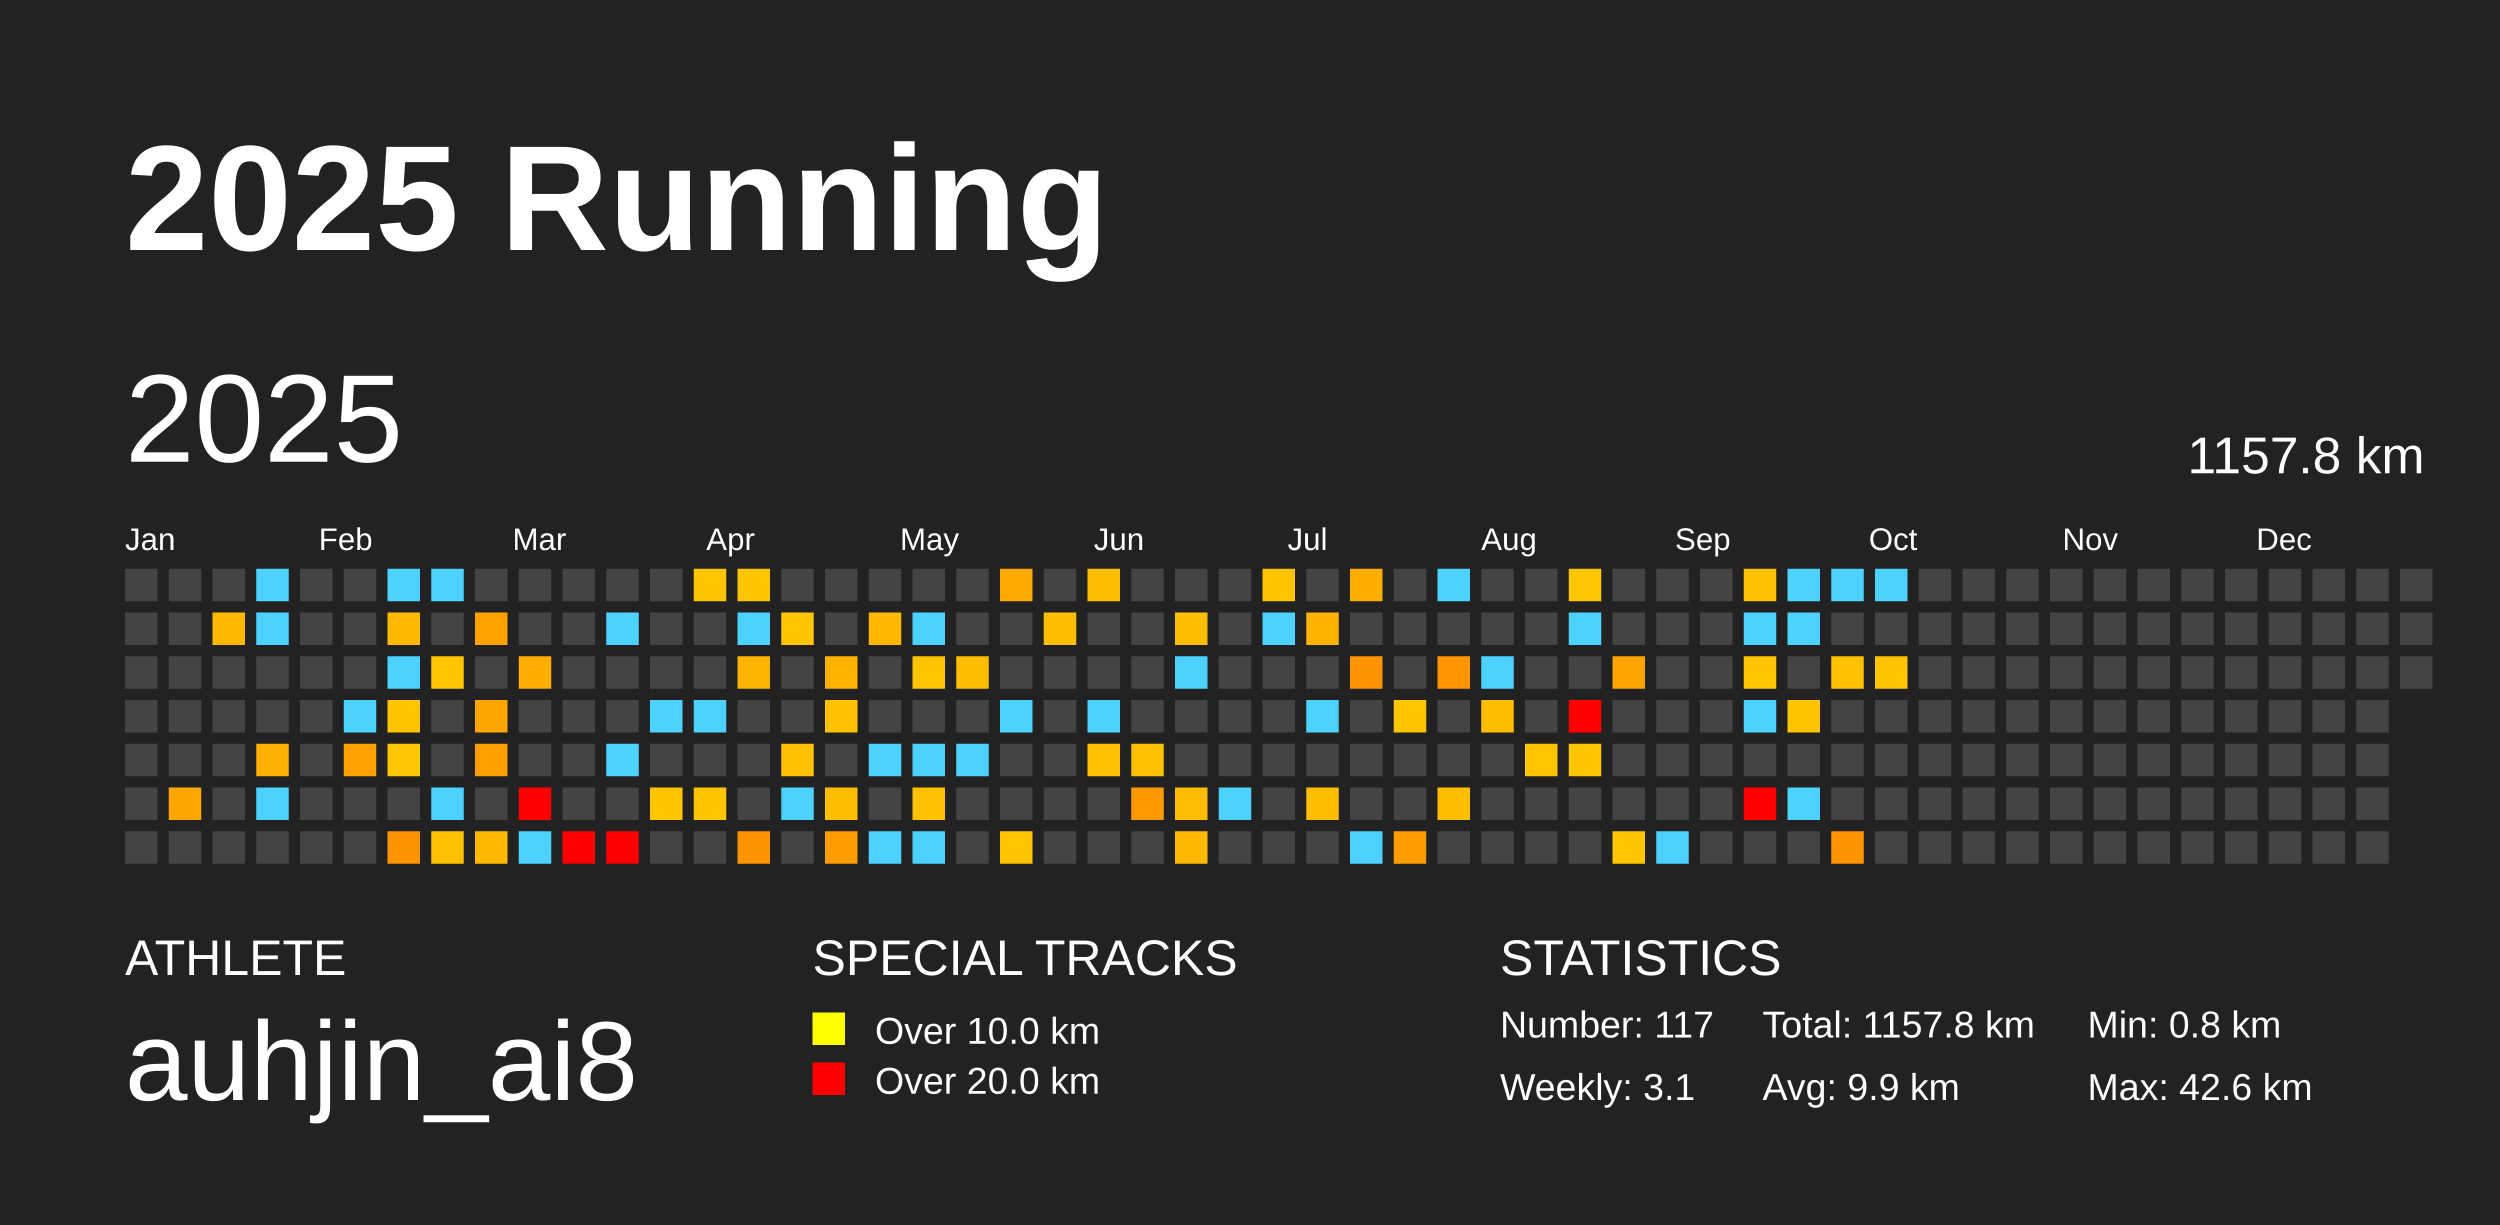
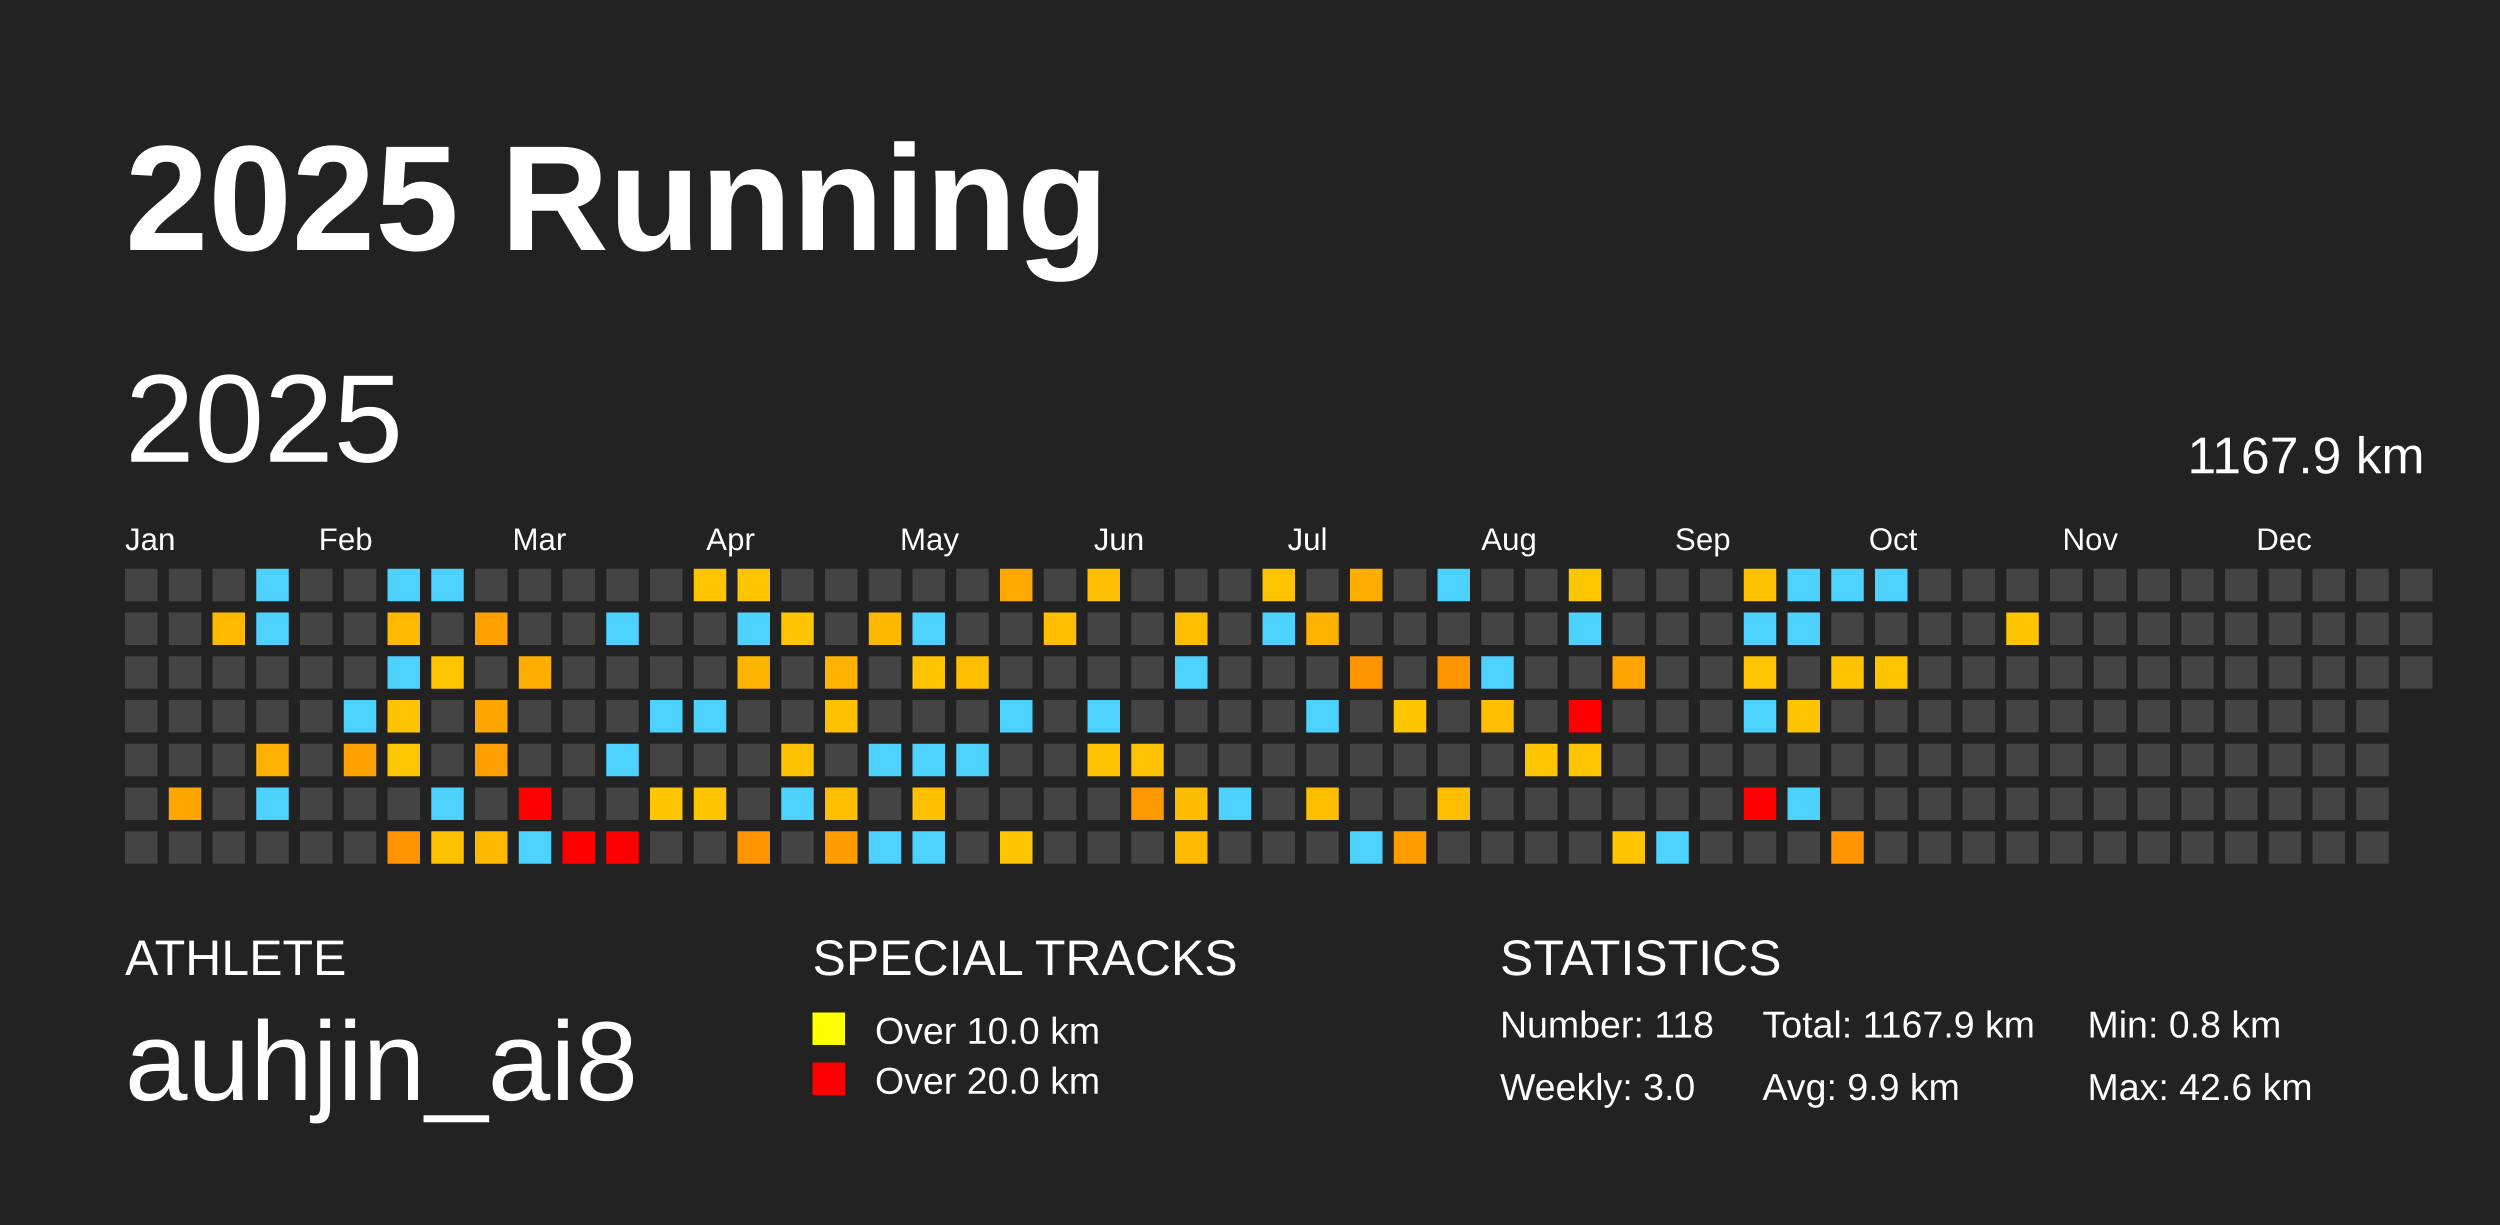
<svg xmlns="http://www.w3.org/2000/svg" baseProfile="full" height="98mm" version="1.1" viewBox="0,0,200,98" width="200mm">
  <defs />
  <rect fill="#222222" height="98" width="200" x="0" y="0" />
  <text fill="#FFFFFF" style="font-size:12px; font-family:Arial; font-weight:bold;" x="10" y="20">2025 Running</text>
  <text fill="#FFFFFF" style="font-size:4px; font-family:Arial" x="10" y="78">ATHLETE</text>
  <text fill="#FFFFFF" style="font-size:9px; font-family:Arial" x="10" y="88">auhjin_ai8</text>
  <text fill="#FFFFFF" style="font-size:4px; font-family:Arial" x="65" y="78">SPECIAL TRACKS</text>
  <rect fill="yellow" height="2.6" width="2.6" x="65" y="81" />
  <text fill="#FFFFFF" style="font-size:3px; font-family:Arial" x="70" y="83.5">Over 10.0 km</text>
  <rect fill="red" height="2.6" width="2.6" x="65" y="85" />
  <text fill="#FFFFFF" style="font-size:3px; font-family:Arial" x="70" y="87.5">Over 20.0 km</text>
  <text fill="#FFFFFF" style="font-size:4px; font-family:Arial" x="120" y="78">STATISTICS</text>
-   <text fill="#FFFFFF" style="font-size:3px; font-family:Arial" x="120" y="83">Number: 117</text>
-   <text fill="#FFFFFF" style="font-size:3px; font-family:Arial" x="120" y="88">Weekly: 3.1</text>
-   <text fill="#FFFFFF" style="font-size:3px; font-family:Arial" x="141" y="83">Total: 1157.8 km</text>
+   <text fill="#FFFFFF" style="font-size:3px; font-family:Arial" x="120" y="83">Number: 118</text>
+   <text fill="#FFFFFF" style="font-size:3px; font-family:Arial" x="120" y="88">Weekly: 3.0</text>
+   <text fill="#FFFFFF" style="font-size:3px; font-family:Arial" x="141" y="83">Total: 1167.9 km</text>
  <text fill="#FFFFFF" style="font-size:3px; font-family:Arial" x="141" y="88">Avg: 9.9 km</text>
  <text fill="#FFFFFF" style="font-size:3px; font-family:Arial" x="167" y="83">Min: 0.8 km</text>
  <text fill="#FFFFFF" style="font-size:3px; font-family:Arial" x="167" y="88">Max: 42.6 km</text>
  <text dominant-baseline="hanging" fill="#FFFFFF" style="font-size:10.0px; font-family:Arial;" x="10" y="30">2025</text>
-   <text dominant-baseline="hanging" fill="#FFFFFF" style="font-size:4.125px; font-family:Arial;" x="175" y="35">1157.8 km</text>
+   <text dominant-baseline="hanging" fill="#FFFFFF" style="font-size:4.125px; font-family:Arial;" x="175" y="35">1167.9 km</text>
  <text fill="#FFFFFF" style="font-size:2.5px; font-family:Arial" x="10.0" y="44">Jan</text>
  <text fill="#FFFFFF" style="font-size:2.5px; font-family:Arial" x="25.5" y="44">Feb</text>
  <text fill="#FFFFFF" style="font-size:2.5px; font-family:Arial" x="41.0" y="44">Mar</text>
  <text fill="#FFFFFF" style="font-size:2.5px; font-family:Arial" x="56.5" y="44">Apr</text>
  <text fill="#FFFFFF" style="font-size:2.5px; font-family:Arial" x="72.0" y="44">May</text>
  <text fill="#FFFFFF" style="font-size:2.5px; font-family:Arial" x="87.5" y="44">Jun</text>
  <text fill="#FFFFFF" style="font-size:2.5px; font-family:Arial" x="103.0" y="44">Jul</text>
  <text fill="#FFFFFF" style="font-size:2.5px; font-family:Arial" x="118.5" y="44">Aug</text>
  <text fill="#FFFFFF" style="font-size:2.5px; font-family:Arial" x="134.0" y="44">Sep</text>
  <text fill="#FFFFFF" style="font-size:2.5px; font-family:Arial" x="149.5" y="44">Oct</text>
  <text fill="#FFFFFF" style="font-size:2.5px; font-family:Arial" x="165.0" y="44">Nov</text>
  <text fill="#FFFFFF" style="font-size:2.5px; font-family:Arial" x="180.5" y="44">Dec</text>
  <rect fill="#444444" height="2.6" width="2.6" x="10.0" y="45.5" />
  <rect fill="#444444" height="2.6" width="2.6" x="10.0" y="49.0" />
  <rect fill="#444444" height="2.6" width="2.6" x="10.0" y="52.5" />
  <rect fill="#444444" height="2.6" width="2.6" x="10.0" y="56.0" />
  <rect fill="#444444" height="2.6" width="2.6" x="10.0" y="59.5" />
  <rect fill="#444444" height="2.6" width="2.6" x="10.0" y="63.0" />
  <rect fill="#444444" height="2.6" width="2.6" x="10.0" y="66.5" />
  <rect fill="#444444" height="2.6" width="2.6" x="13.5" y="45.5" />
  <rect fill="#444444" height="2.6" width="2.6" x="13.5" y="49.0" />
  <rect fill="#444444" height="2.6" width="2.6" x="13.5" y="52.5" />
  <rect fill="#444444" height="2.6" width="2.6" x="13.5" y="56.0" />
  <rect fill="#444444" height="2.6" width="2.6" x="13.5" y="59.5" />
  <rect fill="#ffa600" height="2.6" width="2.6" x="13.5" y="63.0" />
  <rect fill="#444444" height="2.6" width="2.6" x="13.5" y="66.5" />
  <rect fill="#444444" height="2.6" width="2.6" x="17.0" y="45.5" />
  <rect fill="#ffba00" height="2.6" width="2.6" x="17.0" y="49.0" />
  <rect fill="#444444" height="2.6" width="2.6" x="17.0" y="52.5" />
  <rect fill="#444444" height="2.6" width="2.6" x="17.0" y="56.0" />
  <rect fill="#444444" height="2.6" width="2.6" x="17.0" y="59.5" />
  <rect fill="#444444" height="2.6" width="2.6" x="17.0" y="63.0" />
  <rect fill="#444444" height="2.6" width="2.6" x="17.0" y="66.5" />
  <rect fill="#4dd2ff" height="2.6" width="2.6" x="20.5" y="45.5" />
  <rect fill="#4dd2ff" height="2.6" width="2.6" x="20.5" y="49.0" />
  <rect fill="#444444" height="2.6" width="2.6" x="20.5" y="52.5" />
  <rect fill="#444444" height="2.6" width="2.6" x="20.5" y="56.0" />
  <rect fill="#ffb000" height="2.6" width="2.6" x="20.5" y="59.5" />
  <rect fill="#4dd2ff" height="2.6" width="2.6" x="20.5" y="63.0" />
  <rect fill="#444444" height="2.6" width="2.6" x="20.5" y="66.5" />
  <rect fill="#444444" height="2.6" width="2.6" x="24.0" y="45.5" />
  <rect fill="#444444" height="2.6" width="2.6" x="24.0" y="49.0" />
  <rect fill="#444444" height="2.6" width="2.6" x="24.0" y="52.5" />
  <rect fill="#444444" height="2.6" width="2.6" x="24.0" y="56.0" />
  <rect fill="#444444" height="2.6" width="2.6" x="24.0" y="59.5" />
  <rect fill="#444444" height="2.6" width="2.6" x="24.0" y="63.0" />
  <rect fill="#444444" height="2.6" width="2.6" x="24.0" y="66.5" />
  <rect fill="#444444" height="2.6" width="2.6" x="27.5" y="45.5" />
  <rect fill="#444444" height="2.6" width="2.6" x="27.5" y="49.0" />
  <rect fill="#444444" height="2.6" width="2.6" x="27.5" y="52.5" />
  <rect fill="#4dd2ff" height="2.6" width="2.6" x="27.5" y="56.0" />
  <rect fill="#ffa100" height="2.6" width="2.6" x="27.5" y="59.5" />
  <rect fill="#444444" height="2.6" width="2.6" x="27.5" y="63.0" />
  <rect fill="#444444" height="2.6" width="2.6" x="27.5" y="66.5" />
  <rect fill="#4dd2ff" height="2.6" width="2.6" x="31.0" y="45.5" />
  <rect fill="#ffb900" height="2.6" width="2.6" x="31.0" y="49.0" />
  <rect fill="#4dd2ff" height="2.6" width="2.6" x="31.0" y="52.5" />
  <rect fill="#ffc400" height="2.6" width="2.6" x="31.0" y="56.0" />
  <rect fill="#ffc700" height="2.6" width="2.6" x="31.0" y="59.5" />
  <rect fill="#444444" height="2.6" width="2.6" x="31.0" y="63.0" />
  <rect fill="#ff9300" height="2.6" width="2.6" x="31.0" y="66.5" />
  <rect fill="#4dd2ff" height="2.6" width="2.6" x="34.5" y="45.5" />
  <rect fill="#444444" height="2.6" width="2.6" x="34.5" y="49.0" />
  <rect fill="#ffc600" height="2.6" width="2.6" x="34.5" y="52.5" />
  <rect fill="#444444" height="2.6" width="2.6" x="34.5" y="56.0" />
  <rect fill="#444444" height="2.6" width="2.6" x="34.5" y="59.5" />
  <rect fill="#4dd2ff" height="2.6" width="2.6" x="34.5" y="63.0" />
  <rect fill="#ffc000" height="2.6" width="2.6" x="34.5" y="66.5" />
  <rect fill="#444444" height="2.6" width="2.6" x="38.0" y="45.5" />
  <rect fill="#ffa200" height="2.6" width="2.6" x="38.0" y="49.0" />
  <rect fill="#444444" height="2.6" width="2.6" x="38.0" y="52.5" />
  <rect fill="#ffa600" height="2.6" width="2.6" x="38.0" y="56.0" />
  <rect fill="#ffa000" height="2.6" width="2.6" x="38.0" y="59.5" />
  <rect fill="#444444" height="2.6" width="2.6" x="38.0" y="63.0" />
  <rect fill="#ffba00" height="2.6" width="2.6" x="38.0" y="66.5" />
  <rect fill="#444444" height="2.6" width="2.6" x="41.5" y="45.5" />
  <rect fill="#444444" height="2.6" width="2.6" x="41.5" y="49.0" />
  <rect fill="#ffad00" height="2.6" width="2.6" x="41.5" y="52.5" />
  <rect fill="#444444" height="2.6" width="2.6" x="41.5" y="56.0" />
  <rect fill="#444444" height="2.6" width="2.6" x="41.5" y="59.5" />
  <rect fill="red" height="2.6" width="2.6" x="41.5" y="63.0" />
  <rect fill="#4dd2ff" height="2.6" width="2.6" x="41.5" y="66.5" />
  <rect fill="#444444" height="2.6" width="2.6" x="45.0" y="45.5" />
  <rect fill="#444444" height="2.6" width="2.6" x="45.0" y="49.0" />
  <rect fill="#444444" height="2.6" width="2.6" x="45.0" y="52.5" />
  <rect fill="#444444" height="2.6" width="2.6" x="45.0" y="56.0" />
  <rect fill="#444444" height="2.6" width="2.6" x="45.0" y="59.5" />
  <rect fill="#444444" height="2.6" width="2.6" x="45.0" y="63.0" />
  <rect fill="red" height="2.6" width="2.6" x="45.0" y="66.5" />
  <rect fill="#444444" height="2.6" width="2.6" x="48.5" y="45.5" />
  <rect fill="#4dd2ff" height="2.6" width="2.6" x="48.5" y="49.0" />
  <rect fill="#444444" height="2.6" width="2.6" x="48.5" y="52.5" />
  <rect fill="#444444" height="2.6" width="2.6" x="48.5" y="56.0" />
  <rect fill="#4dd2ff" height="2.6" width="2.6" x="48.5" y="59.5" />
  <rect fill="#444444" height="2.6" width="2.6" x="48.5" y="63.0" />
  <rect fill="red" height="2.6" width="2.6" x="48.5" y="66.5" />
  <rect fill="#444444" height="2.6" width="2.6" x="52.0" y="45.5" />
  <rect fill="#444444" height="2.6" width="2.6" x="52.0" y="49.0" />
  <rect fill="#444444" height="2.6" width="2.6" x="52.0" y="52.5" />
  <rect fill="#4dd2ff" height="2.6" width="2.6" x="52.0" y="56.0" />
  <rect fill="#444444" height="2.6" width="2.6" x="52.0" y="59.5" />
  <rect fill="#ffc600" height="2.6" width="2.6" x="52.0" y="63.0" />
  <rect fill="#444444" height="2.6" width="2.6" x="52.0" y="66.5" />
  <rect fill="#ffc600" height="2.6" width="2.6" x="55.5" y="45.5" />
  <rect fill="#444444" height="2.6" width="2.6" x="55.5" y="49.0" />
  <rect fill="#444444" height="2.6" width="2.6" x="55.5" y="52.5" />
  <rect fill="#4dd2ff" height="2.6" width="2.6" x="55.5" y="56.0" />
  <rect fill="#444444" height="2.6" width="2.6" x="55.5" y="59.5" />
  <rect fill="#ffc600" height="2.6" width="2.6" x="55.5" y="63.0" />
  <rect fill="#444444" height="2.6" width="2.6" x="55.5" y="66.5" />
  <rect fill="#ffc500" height="2.6" width="2.6" x="59.0" y="45.5" />
  <rect fill="#4dd2ff" height="2.6" width="2.6" x="59.0" y="49.0" />
  <rect fill="#ffb400" height="2.6" width="2.6" x="59.0" y="52.5" />
  <rect fill="#444444" height="2.6" width="2.6" x="59.0" y="56.0" />
  <rect fill="#444444" height="2.6" width="2.6" x="59.0" y="59.5" />
  <rect fill="#444444" height="2.6" width="2.6" x="59.0" y="63.0" />
  <rect fill="#ff9300" height="2.6" width="2.6" x="59.0" y="66.5" />
  <rect fill="#444444" height="2.6" width="2.6" x="62.5" y="45.5" />
  <rect fill="#ffc500" height="2.6" width="2.6" x="62.5" y="49.0" />
  <rect fill="#444444" height="2.6" width="2.6" x="62.5" y="52.5" />
  <rect fill="#444444" height="2.6" width="2.6" x="62.5" y="56.0" />
  <rect fill="#ffc100" height="2.6" width="2.6" x="62.5" y="59.5" />
  <rect fill="#4dd2ff" height="2.6" width="2.6" x="62.5" y="63.0" />
  <rect fill="#444444" height="2.6" width="2.6" x="62.5" y="66.5" />
  <rect fill="#444444" height="2.6" width="2.6" x="66.0" y="45.5" />
  <rect fill="#444444" height="2.6" width="2.6" x="66.0" y="49.0" />
  <rect fill="#ffb200" height="2.6" width="2.6" x="66.0" y="52.5" />
  <rect fill="#ffc100" height="2.6" width="2.6" x="66.0" y="56.0" />
  <rect fill="#444444" height="2.6" width="2.6" x="66.0" y="59.5" />
  <rect fill="#ffbe00" height="2.6" width="2.6" x="66.0" y="63.0" />
  <rect fill="#ff9c00" height="2.6" width="2.6" x="66.0" y="66.5" />
  <rect fill="#444444" height="2.6" width="2.6" x="69.5" y="45.5" />
  <rect fill="#ffb800" height="2.6" width="2.6" x="69.5" y="49.0" />
  <rect fill="#444444" height="2.6" width="2.6" x="69.5" y="52.5" />
  <rect fill="#444444" height="2.6" width="2.6" x="69.5" y="56.0" />
  <rect fill="#4dd2ff" height="2.6" width="2.6" x="69.5" y="59.5" />
  <rect fill="#444444" height="2.6" width="2.6" x="69.5" y="63.0" />
  <rect fill="#4dd2ff" height="2.6" width="2.6" x="69.5" y="66.5" />
  <rect fill="#444444" height="2.6" width="2.6" x="73.0" y="45.5" />
  <rect fill="#4dd2ff" height="2.6" width="2.6" x="73.0" y="49.0" />
  <rect fill="#ffc400" height="2.6" width="2.6" x="73.0" y="52.5" />
  <rect fill="#444444" height="2.6" width="2.6" x="73.0" y="56.0" />
  <rect fill="#4dd2ff" height="2.6" width="2.6" x="73.0" y="59.5" />
  <rect fill="#ffc000" height="2.6" width="2.6" x="73.0" y="63.0" />
  <rect fill="#4dd2ff" height="2.6" width="2.6" x="73.0" y="66.5" />
  <rect fill="#444444" height="2.6" width="2.6" x="76.5" y="45.5" />
  <rect fill="#444444" height="2.6" width="2.6" x="76.5" y="49.0" />
  <rect fill="#ffbe00" height="2.6" width="2.6" x="76.5" y="52.5" />
  <rect fill="#444444" height="2.6" width="2.6" x="76.5" y="56.0" />
  <rect fill="#4dd2ff" height="2.6" width="2.6" x="76.5" y="59.5" />
  <rect fill="#444444" height="2.6" width="2.6" x="76.5" y="63.0" />
  <rect fill="#444444" height="2.6" width="2.6" x="76.5" y="66.5" />
  <rect fill="#ffa800" height="2.6" width="2.6" x="80.0" y="45.5" />
  <rect fill="#444444" height="2.6" width="2.6" x="80.0" y="49.0" />
  <rect fill="#444444" height="2.6" width="2.6" x="80.0" y="52.5" />
  <rect fill="#4dd2ff" height="2.6" width="2.6" x="80.0" y="56.0" />
  <rect fill="#444444" height="2.6" width="2.6" x="80.0" y="59.5" />
  <rect fill="#444444" height="2.6" width="2.6" x="80.0" y="63.0" />
  <rect fill="#ffc400" height="2.6" width="2.6" x="80.0" y="66.5" />
  <rect fill="#444444" height="2.6" width="2.6" x="83.5" y="45.5" />
  <rect fill="#ffbe00" height="2.6" width="2.6" x="83.5" y="49.0" />
  <rect fill="#444444" height="2.6" width="2.6" x="83.5" y="52.5" />
  <rect fill="#444444" height="2.6" width="2.6" x="83.5" y="56.0" />
  <rect fill="#444444" height="2.6" width="2.6" x="83.5" y="59.5" />
  <rect fill="#444444" height="2.6" width="2.6" x="83.5" y="63.0" />
  <rect fill="#444444" height="2.6" width="2.6" x="83.5" y="66.5" />
  <rect fill="#ffbf00" height="2.6" width="2.6" x="87.0" y="45.5" />
  <rect fill="#444444" height="2.6" width="2.6" x="87.0" y="49.0" />
  <rect fill="#444444" height="2.6" width="2.6" x="87.0" y="52.5" />
  <rect fill="#4dd2ff" height="2.6" width="2.6" x="87.0" y="56.0" />
  <rect fill="#ffc200" height="2.6" width="2.6" x="87.0" y="59.5" />
  <rect fill="#444444" height="2.6" width="2.6" x="87.0" y="63.0" />
  <rect fill="#444444" height="2.6" width="2.6" x="87.0" y="66.5" />
  <rect fill="#444444" height="2.6" width="2.6" x="90.5" y="45.5" />
  <rect fill="#444444" height="2.6" width="2.6" x="90.5" y="49.0" />
  <rect fill="#444444" height="2.6" width="2.6" x="90.5" y="52.5" />
  <rect fill="#444444" height="2.6" width="2.6" x="90.5" y="56.0" />
  <rect fill="#ffc200" height="2.6" width="2.6" x="90.5" y="59.5" />
  <rect fill="#ff9900" height="2.6" width="2.6" x="90.5" y="63.0" />
  <rect fill="#444444" height="2.6" width="2.6" x="90.5" y="66.5" />
  <rect fill="#444444" height="2.6" width="2.6" x="94.0" y="45.5" />
  <rect fill="#ffbf00" height="2.6" width="2.6" x="94.0" y="49.0" />
  <rect fill="#4dd2ff" height="2.6" width="2.6" x="94.0" y="52.5" />
  <rect fill="#444444" height="2.6" width="2.6" x="94.0" y="56.0" />
  <rect fill="#444444" height="2.6" width="2.6" x="94.0" y="59.5" />
  <rect fill="#ffbc00" height="2.6" width="2.6" x="94.0" y="63.0" />
  <rect fill="#ffb900" height="2.6" width="2.6" x="94.0" y="66.5" />
  <rect fill="#444444" height="2.6" width="2.6" x="97.5" y="45.5" />
  <rect fill="#444444" height="2.6" width="2.6" x="97.5" y="49.0" />
  <rect fill="#444444" height="2.6" width="2.6" x="97.5" y="52.5" />
  <rect fill="#444444" height="2.6" width="2.6" x="97.5" y="56.0" />
  <rect fill="#444444" height="2.6" width="2.6" x="97.5" y="59.5" />
  <rect fill="#4dd2ff" height="2.6" width="2.6" x="97.5" y="63.0" />
  <rect fill="#444444" height="2.6" width="2.6" x="97.5" y="66.5" />
  <rect fill="#ffc400" height="2.6" width="2.6" x="101.0" y="45.5" />
  <rect fill="#4dd2ff" height="2.6" width="2.6" x="101.0" y="49.0" />
  <rect fill="#444444" height="2.6" width="2.6" x="101.0" y="52.5" />
  <rect fill="#444444" height="2.6" width="2.6" x="101.0" y="56.0" />
  <rect fill="#444444" height="2.6" width="2.6" x="101.0" y="59.5" />
  <rect fill="#444444" height="2.6" width="2.6" x="101.0" y="63.0" />
  <rect fill="#444444" height="2.6" width="2.6" x="101.0" y="66.5" />
  <rect fill="#444444" height="2.6" width="2.6" x="104.5" y="45.5" />
  <rect fill="#ffb300" height="2.6" width="2.6" x="104.5" y="49.0" />
  <rect fill="#444444" height="2.6" width="2.6" x="104.5" y="52.5" />
  <rect fill="#4dd2ff" height="2.6" width="2.6" x="104.5" y="56.0" />
  <rect fill="#444444" height="2.6" width="2.6" x="104.5" y="59.5" />
  <rect fill="#ffbe00" height="2.6" width="2.6" x="104.5" y="63.0" />
  <rect fill="#444444" height="2.6" width="2.6" x="104.5" y="66.5" />
  <rect fill="#ffae00" height="2.6" width="2.6" x="108.0" y="45.5" />
  <rect fill="#444444" height="2.6" width="2.6" x="108.0" y="49.0" />
  <rect fill="#ff9400" height="2.6" width="2.6" x="108.0" y="52.5" />
  <rect fill="#444444" height="2.6" width="2.6" x="108.0" y="56.0" />
  <rect fill="#444444" height="2.6" width="2.6" x="108.0" y="59.5" />
  <rect fill="#444444" height="2.6" width="2.6" x="108.0" y="63.0" />
  <rect fill="#4dd2ff" height="2.6" width="2.6" x="108.0" y="66.5" />
  <rect fill="#444444" height="2.6" width="2.6" x="111.5" y="45.5" />
  <rect fill="#444444" height="2.6" width="2.6" x="111.5" y="49.0" />
  <rect fill="#444444" height="2.6" width="2.6" x="111.5" y="52.5" />
  <rect fill="#ffc600" height="2.6" width="2.6" x="111.5" y="56.0" />
  <rect fill="#444444" height="2.6" width="2.6" x="111.5" y="59.5" />
  <rect fill="#444444" height="2.6" width="2.6" x="111.5" y="63.0" />
  <rect fill="#ff9c00" height="2.6" width="2.6" x="111.5" y="66.5" />
  <rect fill="#4dd2ff" height="2.6" width="2.6" x="115.0" y="45.5" />
  <rect fill="#444444" height="2.6" width="2.6" x="115.0" y="49.0" />
  <rect fill="#ff9600" height="2.6" width="2.6" x="115.0" y="52.5" />
  <rect fill="#444444" height="2.6" width="2.6" x="115.0" y="56.0" />
  <rect fill="#444444" height="2.6" width="2.6" x="115.0" y="59.5" />
  <rect fill="#ffbf00" height="2.6" width="2.6" x="115.0" y="63.0" />
  <rect fill="#444444" height="2.6" width="2.6" x="115.0" y="66.5" />
  <rect fill="#444444" height="2.6" width="2.6" x="118.5" y="45.5" />
  <rect fill="#444444" height="2.6" width="2.6" x="118.5" y="49.0" />
  <rect fill="#4dd2ff" height="2.6" width="2.6" x="118.5" y="52.5" />
  <rect fill="#ffbf00" height="2.6" width="2.6" x="118.5" y="56.0" />
  <rect fill="#444444" height="2.6" width="2.6" x="118.5" y="59.5" />
  <rect fill="#444444" height="2.6" width="2.6" x="118.5" y="63.0" />
  <rect fill="#444444" height="2.6" width="2.6" x="118.5" y="66.5" />
  <rect fill="#444444" height="2.6" width="2.6" x="122.0" y="45.5" />
  <rect fill="#444444" height="2.6" width="2.6" x="122.0" y="49.0" />
  <rect fill="#444444" height="2.6" width="2.6" x="122.0" y="52.5" />
  <rect fill="#444444" height="2.6" width="2.6" x="122.0" y="56.0" />
  <rect fill="#ffc600" height="2.6" width="2.6" x="122.0" y="59.5" />
  <rect fill="#444444" height="2.6" width="2.6" x="122.0" y="63.0" />
  <rect fill="#444444" height="2.6" width="2.6" x="122.0" y="66.5" />
  <rect fill="#ffc700" height="2.6" width="2.6" x="125.5" y="45.5" />
  <rect fill="#4dd2ff" height="2.6" width="2.6" x="125.5" y="49.0" />
  <rect fill="#444444" height="2.6" width="2.6" x="125.5" y="52.5" />
  <rect fill="red" height="2.6" width="2.6" x="125.5" y="56.0" />
  <rect fill="#ffc600" height="2.6" width="2.6" x="125.5" y="59.5" />
  <rect fill="#444444" height="2.6" width="2.6" x="125.5" y="63.0" />
  <rect fill="#444444" height="2.6" width="2.6" x="125.5" y="66.5" />
  <rect fill="#444444" height="2.6" width="2.6" x="129.0" y="45.5" />
  <rect fill="#444444" height="2.6" width="2.6" x="129.0" y="49.0" />
  <rect fill="#ffa400" height="2.6" width="2.6" x="129.0" y="52.5" />
  <rect fill="#444444" height="2.6" width="2.6" x="129.0" y="56.0" />
  <rect fill="#444444" height="2.6" width="2.6" x="129.0" y="59.5" />
  <rect fill="#444444" height="2.6" width="2.6" x="129.0" y="63.0" />
  <rect fill="#ffc600" height="2.6" width="2.6" x="129.0" y="66.5" />
  <rect fill="#444444" height="2.6" width="2.6" x="132.5" y="45.5" />
  <rect fill="#444444" height="2.6" width="2.6" x="132.5" y="49.0" />
  <rect fill="#444444" height="2.6" width="2.6" x="132.5" y="52.5" />
  <rect fill="#444444" height="2.6" width="2.6" x="132.5" y="56.0" />
  <rect fill="#444444" height="2.6" width="2.6" x="132.5" y="59.5" />
  <rect fill="#444444" height="2.6" width="2.6" x="132.5" y="63.0" />
  <rect fill="#4dd2ff" height="2.6" width="2.6" x="132.5" y="66.5" />
  <rect fill="#444444" height="2.6" width="2.6" x="136.0" y="45.5" />
  <rect fill="#444444" height="2.6" width="2.6" x="136.0" y="49.0" />
  <rect fill="#444444" height="2.6" width="2.6" x="136.0" y="52.5" />
  <rect fill="#444444" height="2.6" width="2.6" x="136.0" y="56.0" />
  <rect fill="#444444" height="2.6" width="2.6" x="136.0" y="59.5" />
  <rect fill="#444444" height="2.6" width="2.6" x="136.0" y="63.0" />
  <rect fill="#444444" height="2.6" width="2.6" x="136.0" y="66.5" />
  <rect fill="#ffc100" height="2.6" width="2.6" x="139.5" y="45.5" />
  <rect fill="#4dd2ff" height="2.6" width="2.6" x="139.5" y="49.0" />
  <rect fill="#ffc500" height="2.6" width="2.6" x="139.5" y="52.5" />
  <rect fill="#4dd2ff" height="2.6" width="2.6" x="139.5" y="56.0" />
  <rect fill="#444444" height="2.6" width="2.6" x="139.5" y="59.5" />
  <rect fill="red" height="2.6" width="2.6" x="139.5" y="63.0" />
  <rect fill="#444444" height="2.6" width="2.6" x="139.5" y="66.5" />
  <rect fill="#4dd2ff" height="2.6" width="2.6" x="143.0" y="45.5" />
  <rect fill="#4dd2ff" height="2.6" width="2.6" x="143.0" y="49.0" />
  <rect fill="#444444" height="2.6" width="2.6" x="143.0" y="52.5" />
  <rect fill="#ffc400" height="2.6" width="2.6" x="143.0" y="56.0" />
  <rect fill="#444444" height="2.6" width="2.6" x="143.0" y="59.5" />
  <rect fill="#4dd2ff" height="2.6" width="2.6" x="143.0" y="63.0" />
  <rect fill="#444444" height="2.6" width="2.6" x="143.0" y="66.5" />
  <rect fill="#4dd2ff" height="2.6" width="2.6" x="146.5" y="45.5" />
  <rect fill="#444444" height="2.6" width="2.6" x="146.5" y="49.0" />
  <rect fill="#ffc200" height="2.6" width="2.6" x="146.5" y="52.5" />
  <rect fill="#444444" height="2.6" width="2.6" x="146.5" y="56.0" />
  <rect fill="#444444" height="2.6" width="2.6" x="146.5" y="59.5" />
  <rect fill="#444444" height="2.6" width="2.6" x="146.5" y="63.0" />
  <rect fill="#ff9300" height="2.6" width="2.6" x="146.5" y="66.5" />
  <rect fill="#4dd2ff" height="2.6" width="2.6" x="150.0" y="45.5" />
  <rect fill="#444444" height="2.6" width="2.6" x="150.0" y="49.0" />
  <rect fill="#ffc400" height="2.6" width="2.6" x="150.0" y="52.5" />
  <rect fill="#444444" height="2.6" width="2.6" x="150.0" y="56.0" />
  <rect fill="#444444" height="2.6" width="2.6" x="150.0" y="59.5" />
  <rect fill="#444444" height="2.6" width="2.6" x="150.0" y="63.0" />
  <rect fill="#444444" height="2.6" width="2.6" x="150.0" y="66.5" />
  <rect fill="#444444" height="2.6" width="2.6" x="153.5" y="45.5" />
  <rect fill="#444444" height="2.6" width="2.6" x="153.5" y="49.0" />
  <rect fill="#444444" height="2.6" width="2.6" x="153.5" y="52.5" />
  <rect fill="#444444" height="2.6" width="2.6" x="153.5" y="56.0" />
  <rect fill="#444444" height="2.6" width="2.6" x="153.5" y="59.5" />
  <rect fill="#444444" height="2.6" width="2.6" x="153.5" y="63.0" />
  <rect fill="#444444" height="2.6" width="2.6" x="153.5" y="66.5" />
  <rect fill="#444444" height="2.6" width="2.6" x="157.0" y="45.5" />
  <rect fill="#444444" height="2.6" width="2.6" x="157.0" y="49.0" />
  <rect fill="#444444" height="2.6" width="2.6" x="157.0" y="52.5" />
  <rect fill="#444444" height="2.6" width="2.6" x="157.0" y="56.0" />
  <rect fill="#444444" height="2.6" width="2.6" x="157.0" y="59.5" />
  <rect fill="#444444" height="2.6" width="2.6" x="157.0" y="63.0" />
  <rect fill="#444444" height="2.6" width="2.6" x="157.0" y="66.5" />
  <rect fill="#444444" height="2.6" width="2.6" x="160.5" y="45.5" />
-   <rect fill="#444444" height="2.6" width="2.6" x="160.5" y="49.0" />
+   <rect fill="#ffc600" height="2.6" width="2.6" x="160.5" y="49.0" />
  <rect fill="#444444" height="2.6" width="2.6" x="160.5" y="52.5" />
  <rect fill="#444444" height="2.6" width="2.6" x="160.5" y="56.0" />
  <rect fill="#444444" height="2.6" width="2.6" x="160.5" y="59.5" />
  <rect fill="#444444" height="2.6" width="2.6" x="160.5" y="63.0" />
  <rect fill="#444444" height="2.6" width="2.6" x="160.5" y="66.5" />
  <rect fill="#444444" height="2.6" width="2.6" x="164.0" y="45.5" />
  <rect fill="#444444" height="2.6" width="2.6" x="164.0" y="49.0" />
  <rect fill="#444444" height="2.6" width="2.6" x="164.0" y="52.5" />
  <rect fill="#444444" height="2.6" width="2.6" x="164.0" y="56.0" />
  <rect fill="#444444" height="2.6" width="2.6" x="164.0" y="59.5" />
  <rect fill="#444444" height="2.6" width="2.6" x="164.0" y="63.0" />
  <rect fill="#444444" height="2.6" width="2.6" x="164.0" y="66.5" />
  <rect fill="#444444" height="2.6" width="2.6" x="167.5" y="45.5" />
  <rect fill="#444444" height="2.6" width="2.6" x="167.5" y="49.0" />
  <rect fill="#444444" height="2.6" width="2.6" x="167.5" y="52.5" />
  <rect fill="#444444" height="2.6" width="2.6" x="167.5" y="56.0" />
  <rect fill="#444444" height="2.6" width="2.6" x="167.5" y="59.5" />
  <rect fill="#444444" height="2.6" width="2.6" x="167.5" y="63.0" />
  <rect fill="#444444" height="2.6" width="2.6" x="167.5" y="66.5" />
  <rect fill="#444444" height="2.6" width="2.6" x="171.0" y="45.5" />
  <rect fill="#444444" height="2.6" width="2.6" x="171.0" y="49.0" />
  <rect fill="#444444" height="2.6" width="2.6" x="171.0" y="52.5" />
  <rect fill="#444444" height="2.6" width="2.6" x="171.0" y="56.0" />
  <rect fill="#444444" height="2.6" width="2.6" x="171.0" y="59.5" />
  <rect fill="#444444" height="2.6" width="2.6" x="171.0" y="63.0" />
  <rect fill="#444444" height="2.6" width="2.6" x="171.0" y="66.5" />
  <rect fill="#444444" height="2.6" width="2.6" x="174.5" y="45.5" />
  <rect fill="#444444" height="2.6" width="2.6" x="174.5" y="49.0" />
  <rect fill="#444444" height="2.6" width="2.6" x="174.5" y="52.5" />
  <rect fill="#444444" height="2.6" width="2.6" x="174.5" y="56.0" />
  <rect fill="#444444" height="2.6" width="2.6" x="174.5" y="59.5" />
  <rect fill="#444444" height="2.6" width="2.6" x="174.5" y="63.0" />
  <rect fill="#444444" height="2.6" width="2.6" x="174.5" y="66.5" />
  <rect fill="#444444" height="2.6" width="2.6" x="178.0" y="45.5" />
  <rect fill="#444444" height="2.6" width="2.6" x="178.0" y="49.0" />
  <rect fill="#444444" height="2.6" width="2.6" x="178.0" y="52.5" />
  <rect fill="#444444" height="2.6" width="2.6" x="178.0" y="56.0" />
  <rect fill="#444444" height="2.6" width="2.6" x="178.0" y="59.5" />
  <rect fill="#444444" height="2.6" width="2.6" x="178.0" y="63.0" />
  <rect fill="#444444" height="2.6" width="2.6" x="178.0" y="66.5" />
  <rect fill="#444444" height="2.6" width="2.6" x="181.5" y="45.5" />
  <rect fill="#444444" height="2.6" width="2.6" x="181.5" y="49.0" />
  <rect fill="#444444" height="2.6" width="2.6" x="181.5" y="52.5" />
  <rect fill="#444444" height="2.6" width="2.6" x="181.5" y="56.0" />
  <rect fill="#444444" height="2.6" width="2.6" x="181.5" y="59.5" />
  <rect fill="#444444" height="2.6" width="2.6" x="181.5" y="63.0" />
  <rect fill="#444444" height="2.6" width="2.6" x="181.5" y="66.5" />
  <rect fill="#444444" height="2.6" width="2.6" x="185.0" y="45.5" />
  <rect fill="#444444" height="2.6" width="2.6" x="185.0" y="49.0" />
  <rect fill="#444444" height="2.6" width="2.6" x="185.0" y="52.5" />
  <rect fill="#444444" height="2.6" width="2.6" x="185.0" y="56.0" />
  <rect fill="#444444" height="2.6" width="2.6" x="185.0" y="59.5" />
  <rect fill="#444444" height="2.6" width="2.6" x="185.0" y="63.0" />
  <rect fill="#444444" height="2.6" width="2.6" x="185.0" y="66.5" />
  <rect fill="#444444" height="2.6" width="2.6" x="188.5" y="45.5" />
  <rect fill="#444444" height="2.6" width="2.6" x="188.5" y="49.0" />
  <rect fill="#444444" height="2.6" width="2.6" x="188.5" y="52.5" />
  <rect fill="#444444" height="2.6" width="2.6" x="188.5" y="56.0" />
  <rect fill="#444444" height="2.6" width="2.6" x="188.5" y="59.5" />
  <rect fill="#444444" height="2.6" width="2.6" x="188.5" y="63.0" />
  <rect fill="#444444" height="2.6" width="2.6" x="188.5" y="66.5" />
  <rect fill="#444444" height="2.6" width="2.6" x="192.0" y="45.5" />
  <rect fill="#444444" height="2.6" width="2.6" x="192.0" y="49.0" />
  <rect fill="#444444" height="2.6" width="2.6" x="192.0" y="52.5" />
</svg>
